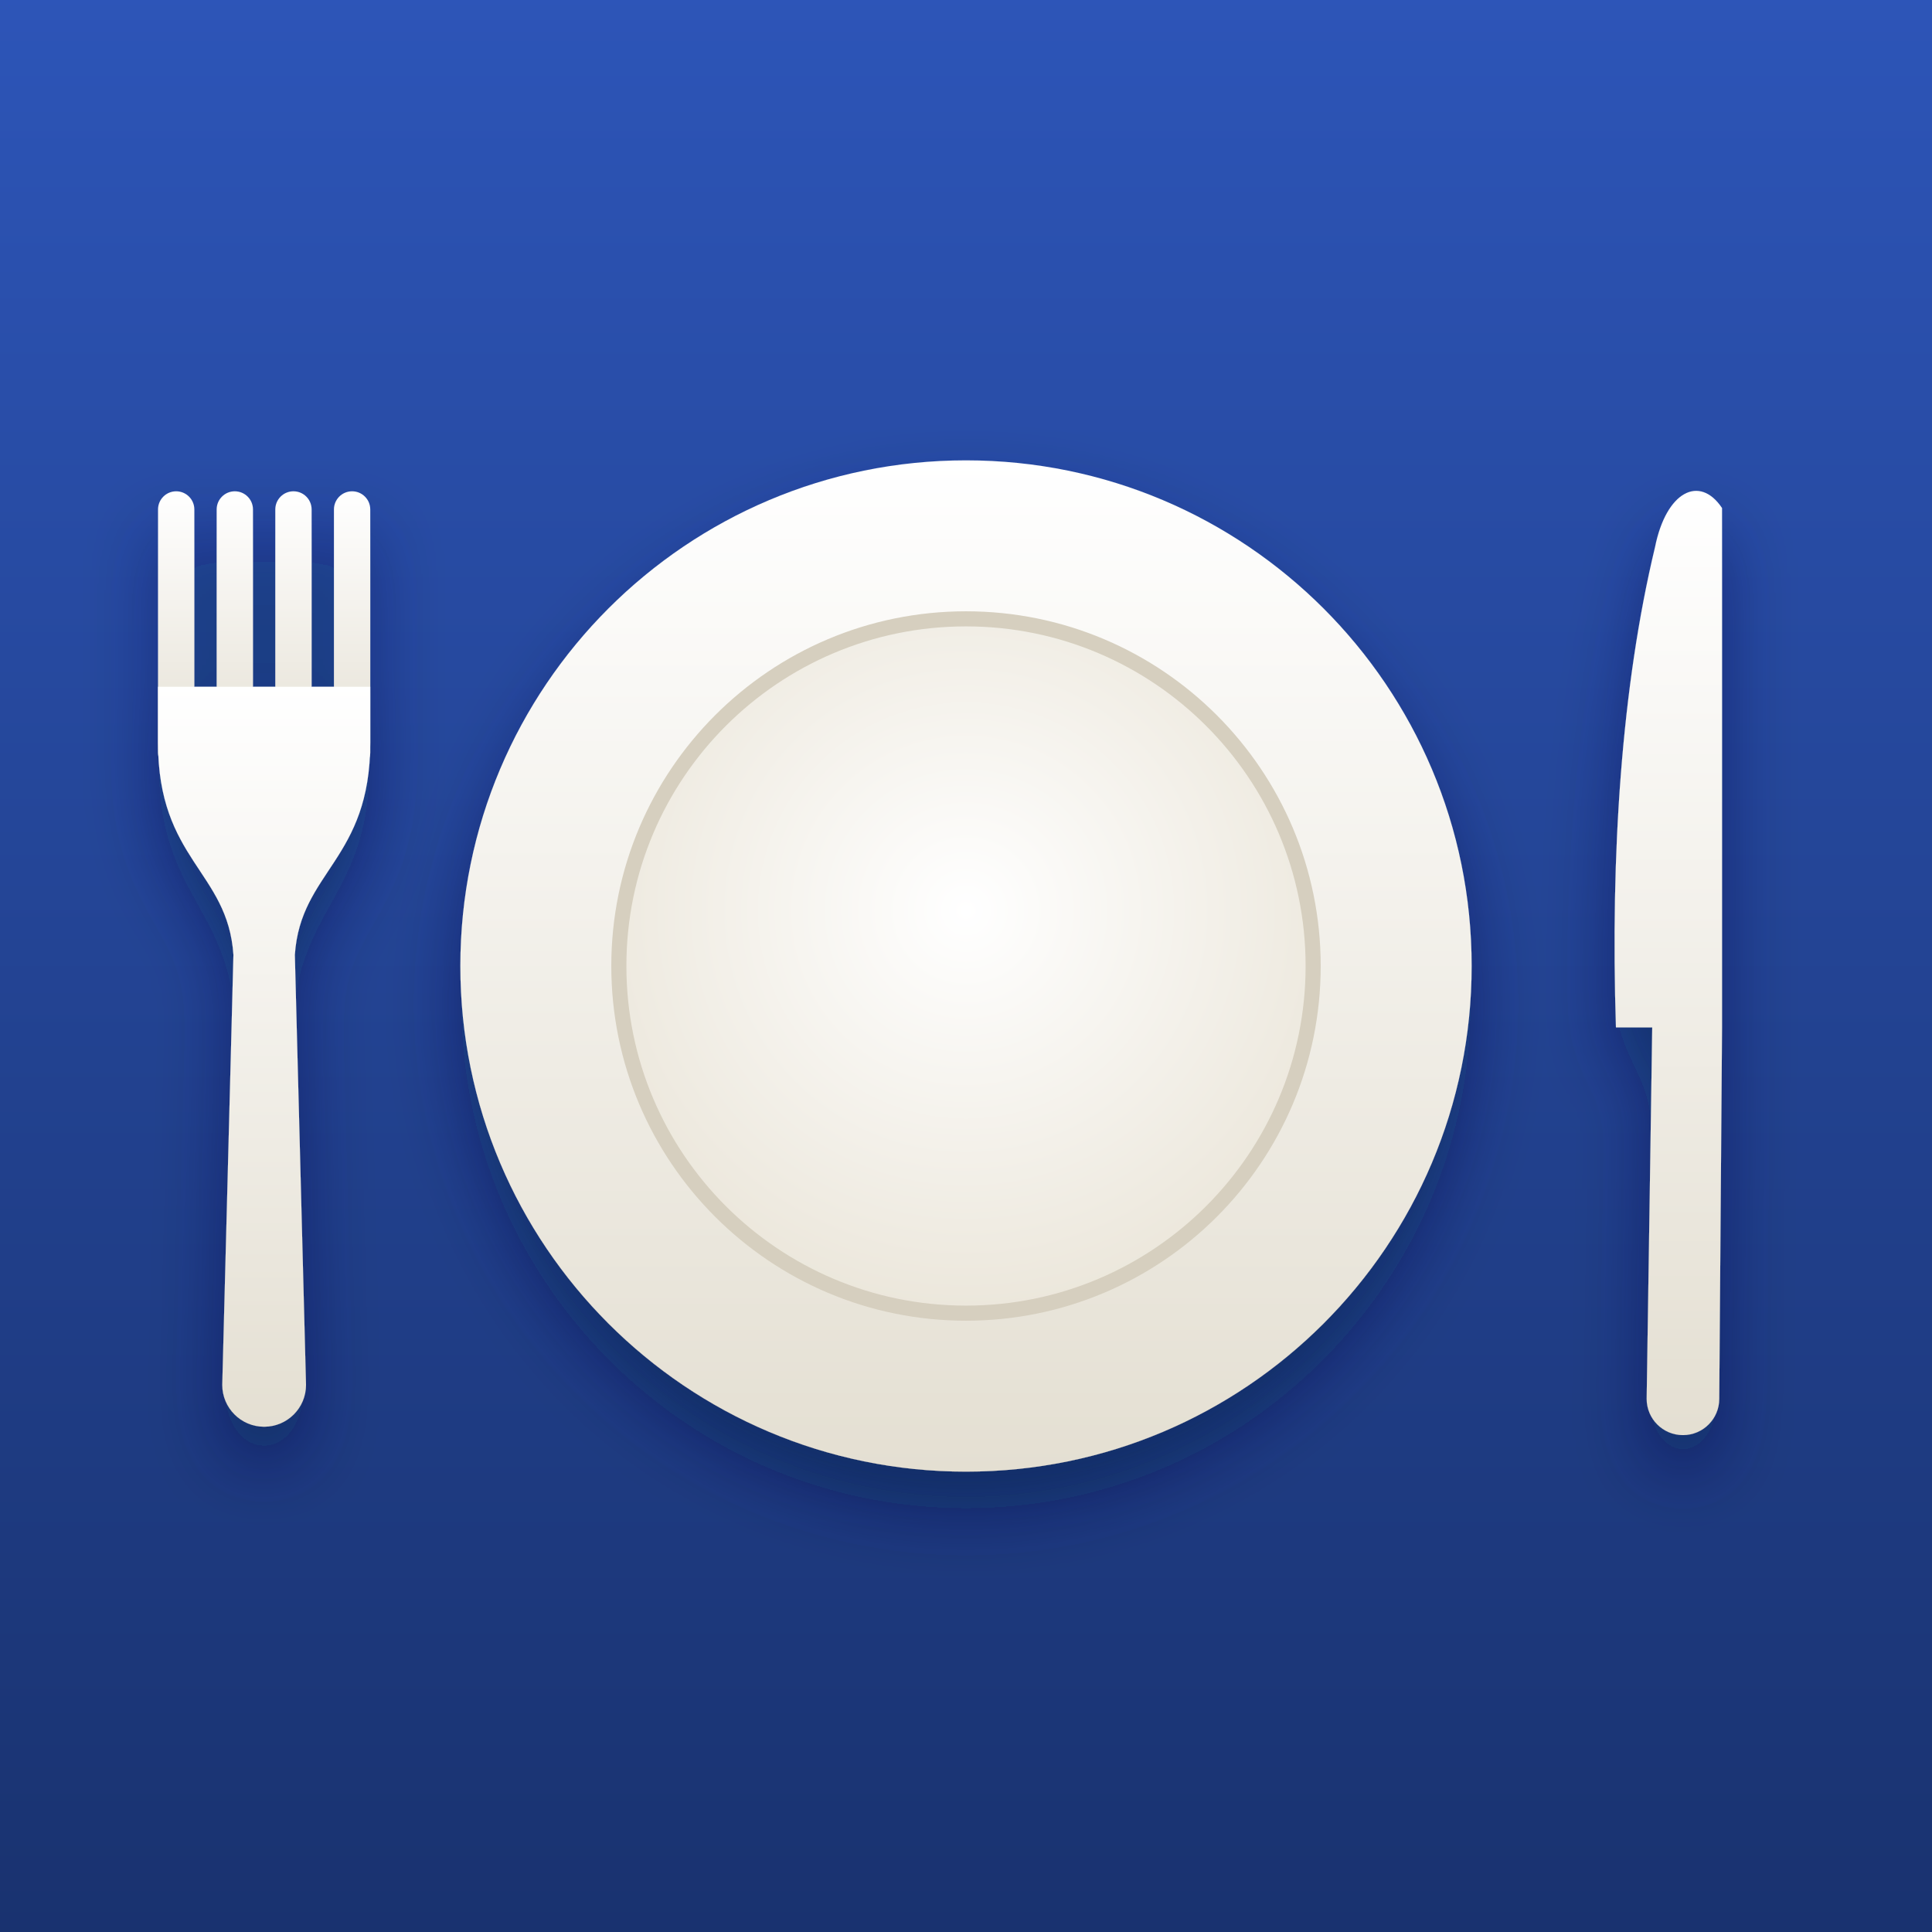
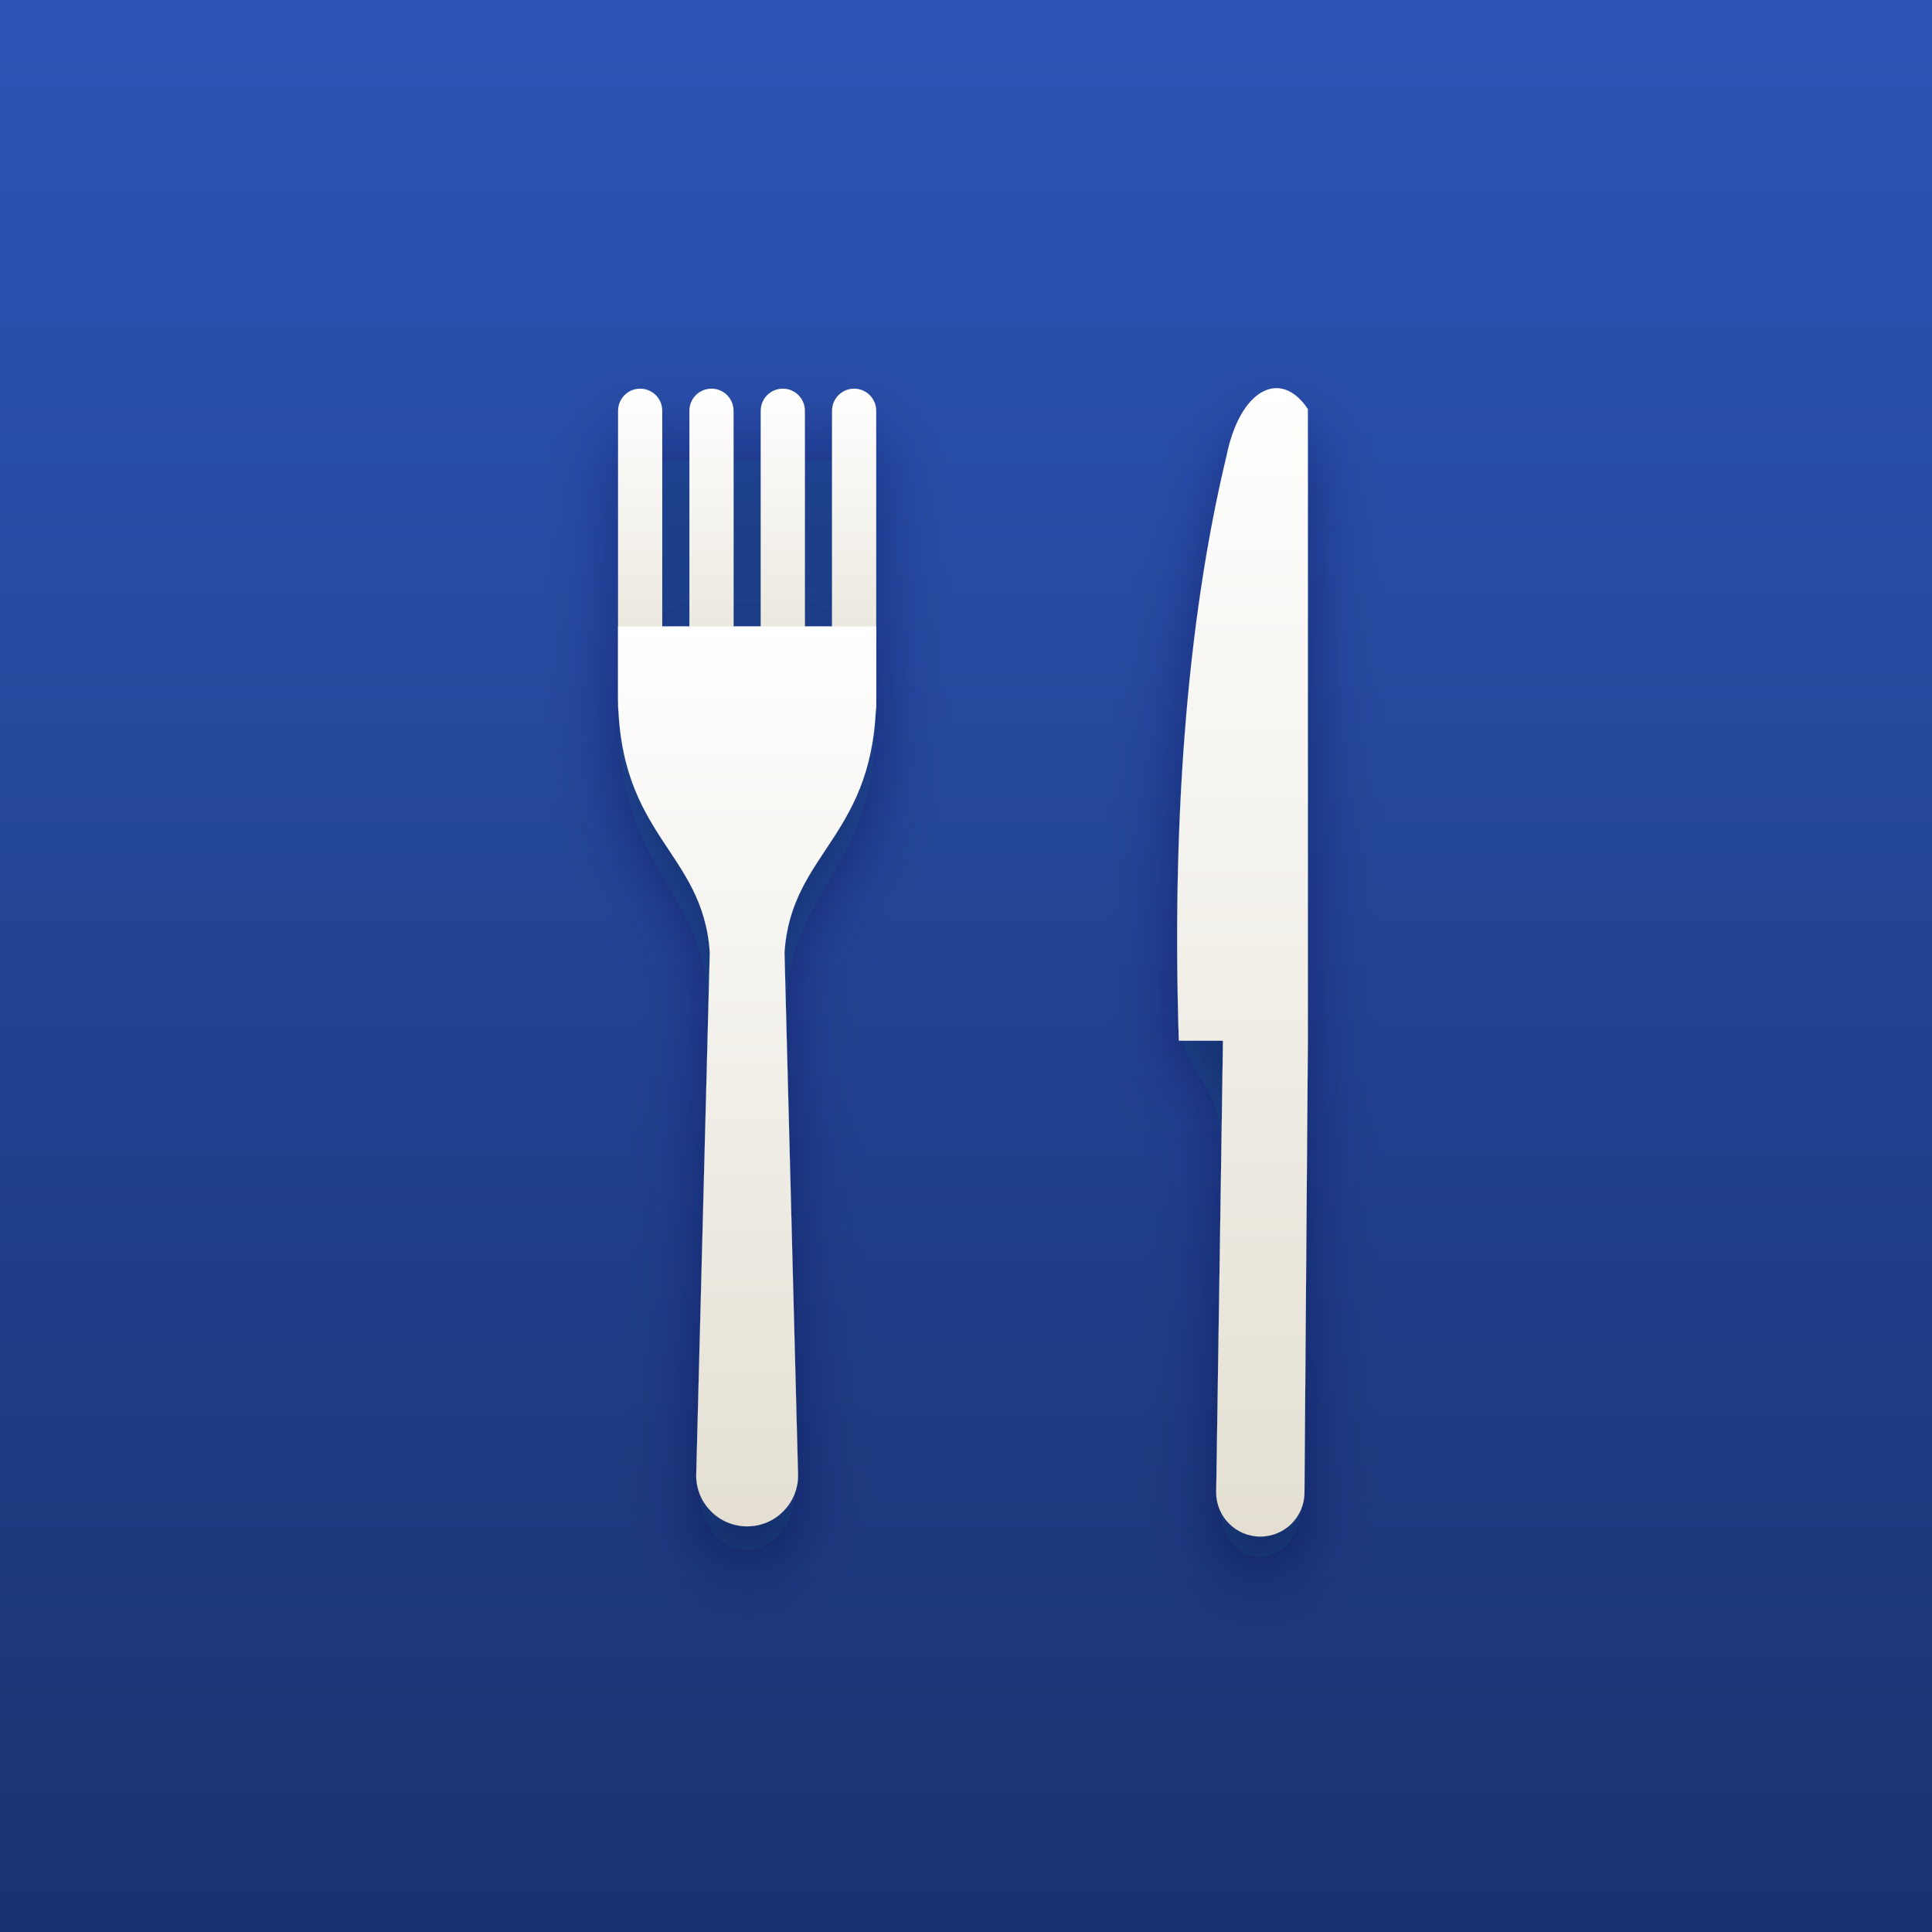
<svg xmlns="http://www.w3.org/2000/svg" viewBox="0 0 512 512">
  <defs>
    <linearGradient id="cobalt" x1="0" y1="0" x2="0" y2="1">
      <stop offset="0" stop-color="#2d55b8" />
      <stop offset="1" stop-color="#19326f" />
    </linearGradient>
    <linearGradient id="glaze" x1="0" y1="0" x2="0" y2="1">
      <stop offset="0" stop-color="#ffffff" />
      <stop offset="1" stop-color="#e4dfd2" />
    </linearGradient>
-     <radialGradient id="well" cx=".5" cy=".42" r=".6">
-       <stop offset="0" stop-color="#ffffff" />
-       <stop offset="1" stop-color="#ebe6da" />
-     </radialGradient>
    <filter id="lift" x="-30%" y="-20%" width="160%" height="150%">
      <feDropShadow dx="0" dy="10" stdDeviation="9" flood-color="#0a1a47" flood-opacity=".45" />
    </filter>
  </defs>
  <rect width="512" height="512" fill="url(#cobalt)" />
-   <g filter="url(#lift)">
-     <circle cx="256" cy="256" r="134" fill="url(#glaze)" />
-     <circle cx="256" cy="256" r="92" fill="url(#well)" stroke="#d6cfbf" stroke-width="4" />
-   </g>
  <g fill="url(#glaze)" filter="url(#lift)">
-     <g transform="translate(70 256) scale(.74)">
+     <g transform="translate(198 256) scale(.9)">
      <rect x="-38" y="-170" width="13" height="100" rx="6.5" />
      <rect x="-17" y="-170" width="13" height="100" rx="6.5" />
      <rect x="4" y="-170" width="13" height="100" rx="6.5" />
      <rect x="25" y="-170" width="13" height="100" rx="6.5" />
      <path d="M-38 -100H38V-80C38 -38 13 -34 11 -4L15 150A15 15 0 0 1 -15 150L-11 -4C-13 -34 -38 -38 -38 -80Z" />
    </g>
-     <path transform="translate(446 256) scale(.74)" d="M14 -164C6 -176 -6 -170 -10 -150C-22 -100 -26 -40 -24 22L-11 22L-13 155A13 13 0 0 0 13 155L14 22Z" />
+     <path transform="translate(334 256) scale(.9)" d="M14 -164C6 -176 -6 -170 -10 -150C-22 -100 -26 -40 -24 22L-11 22L-13 155A13 13 0 0 0 13 155L14 22Z" />
  </g>
</svg>
